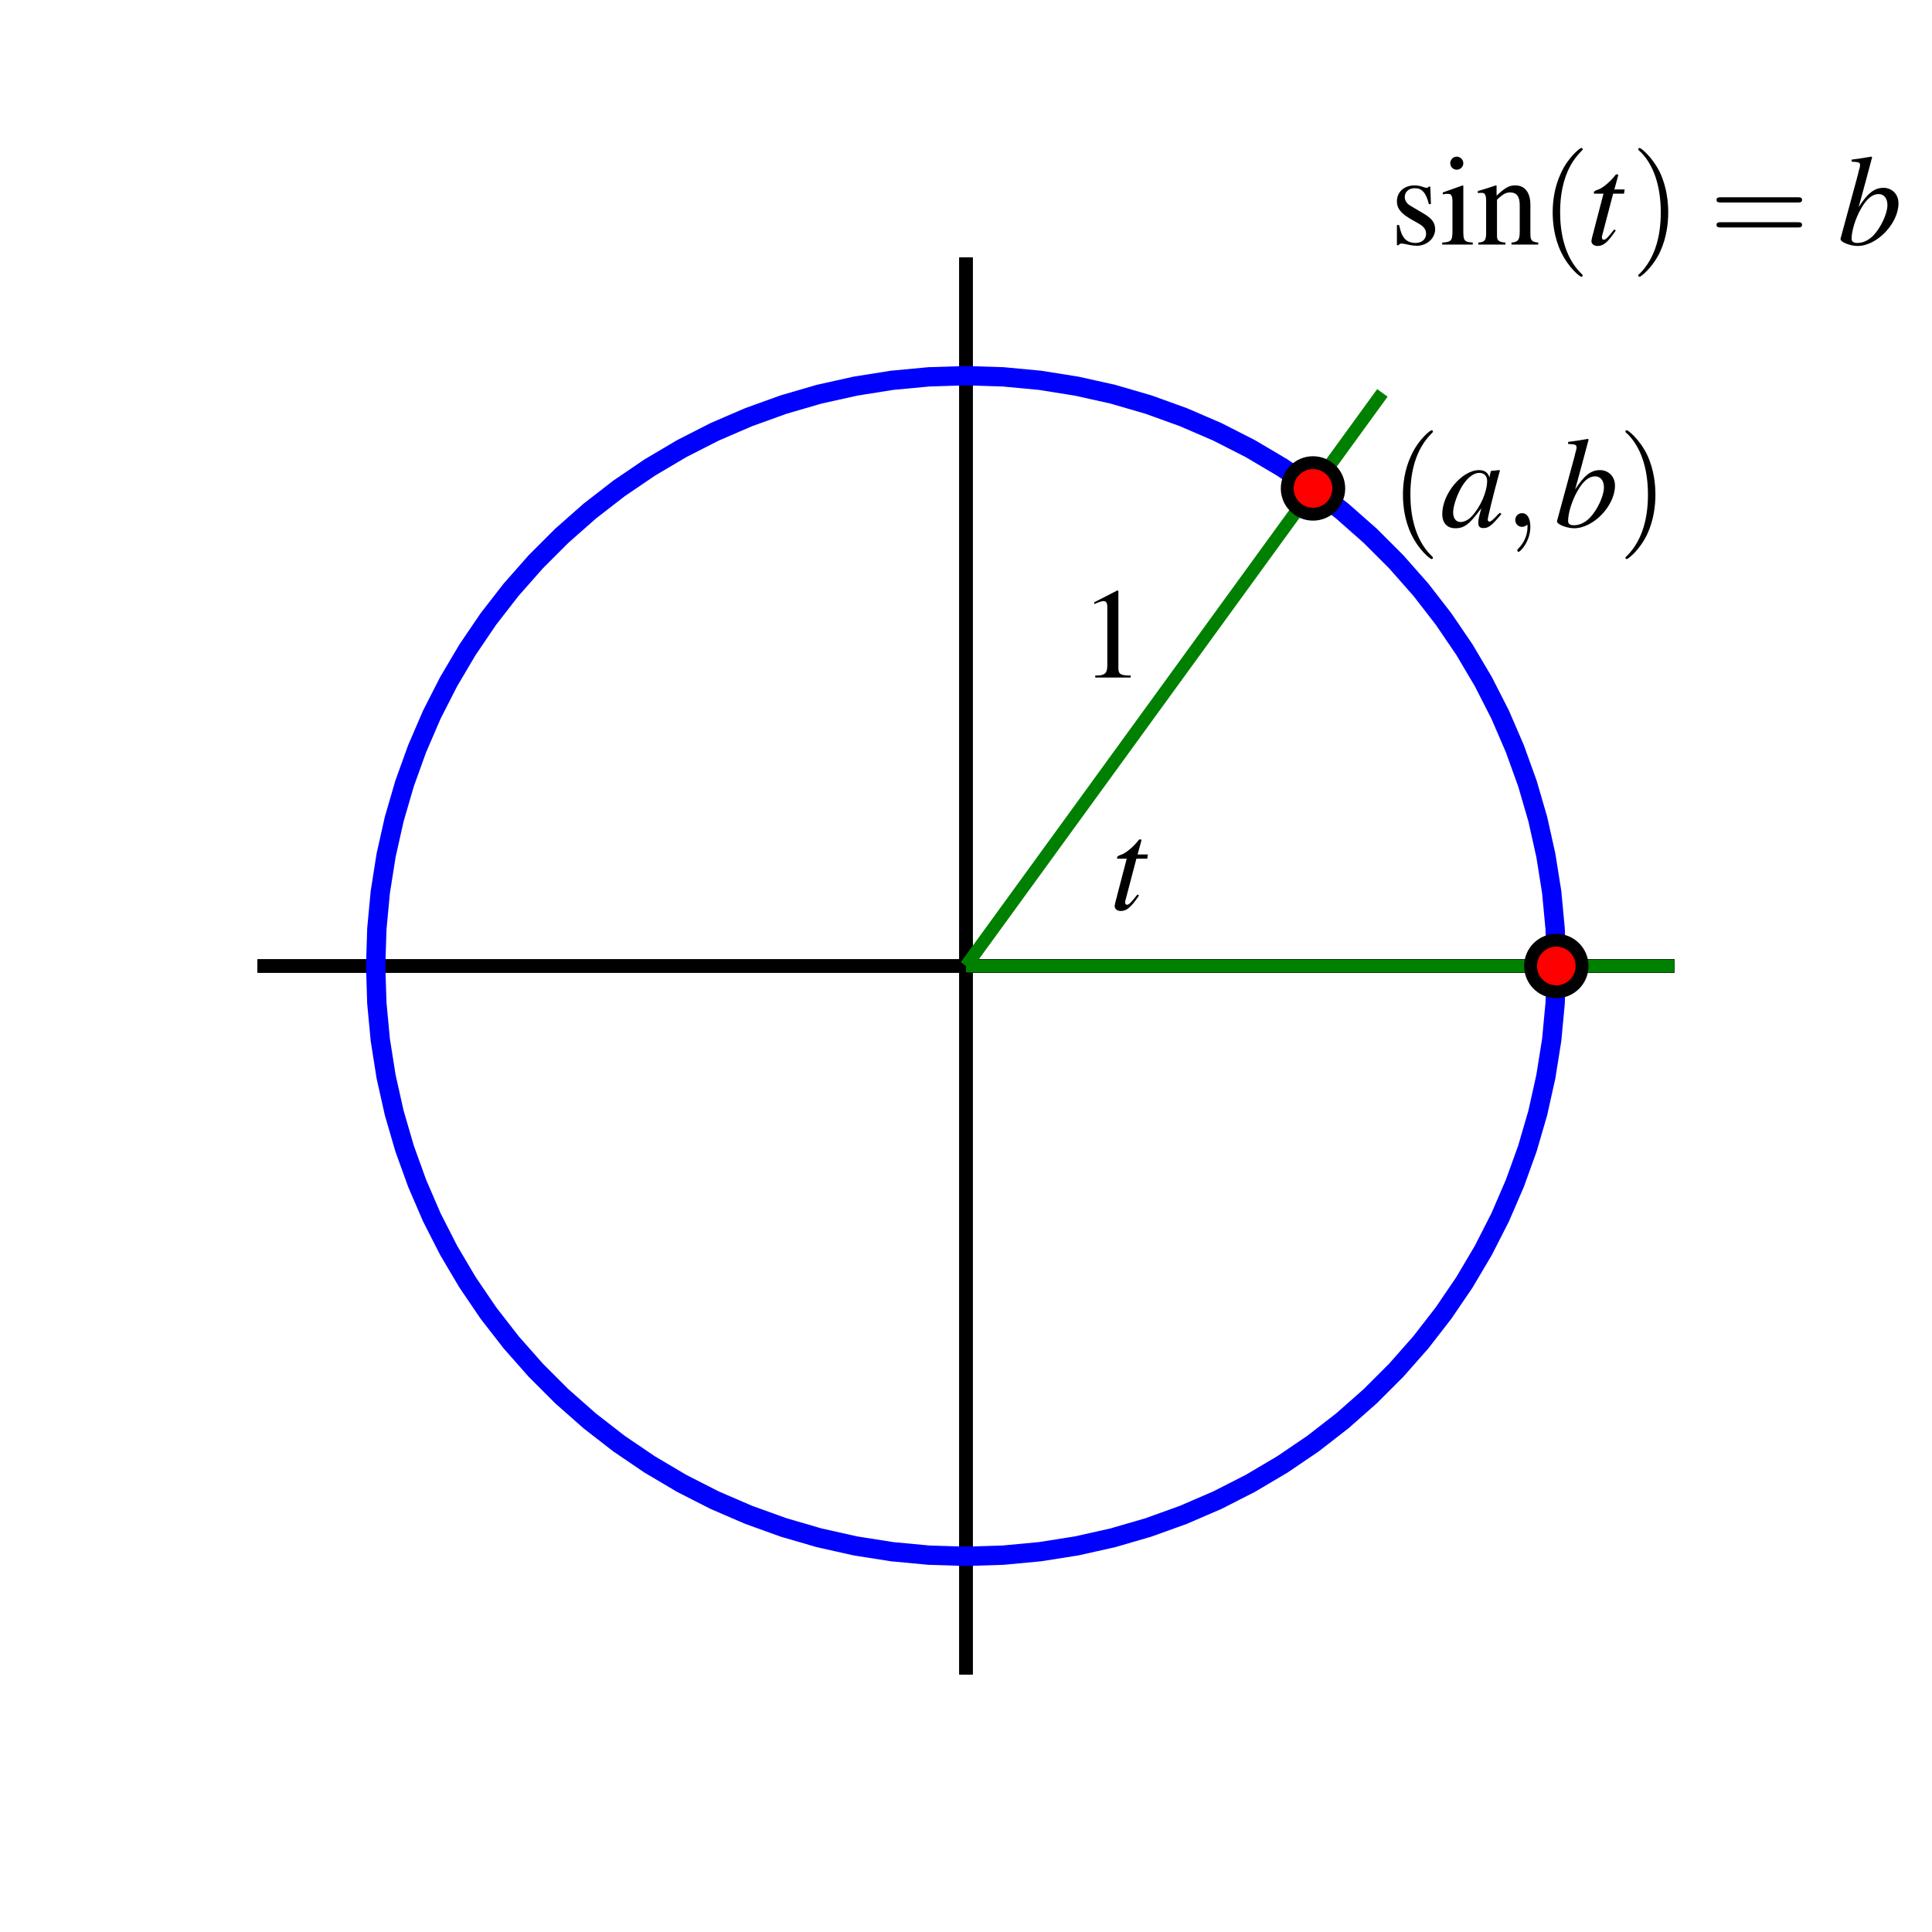
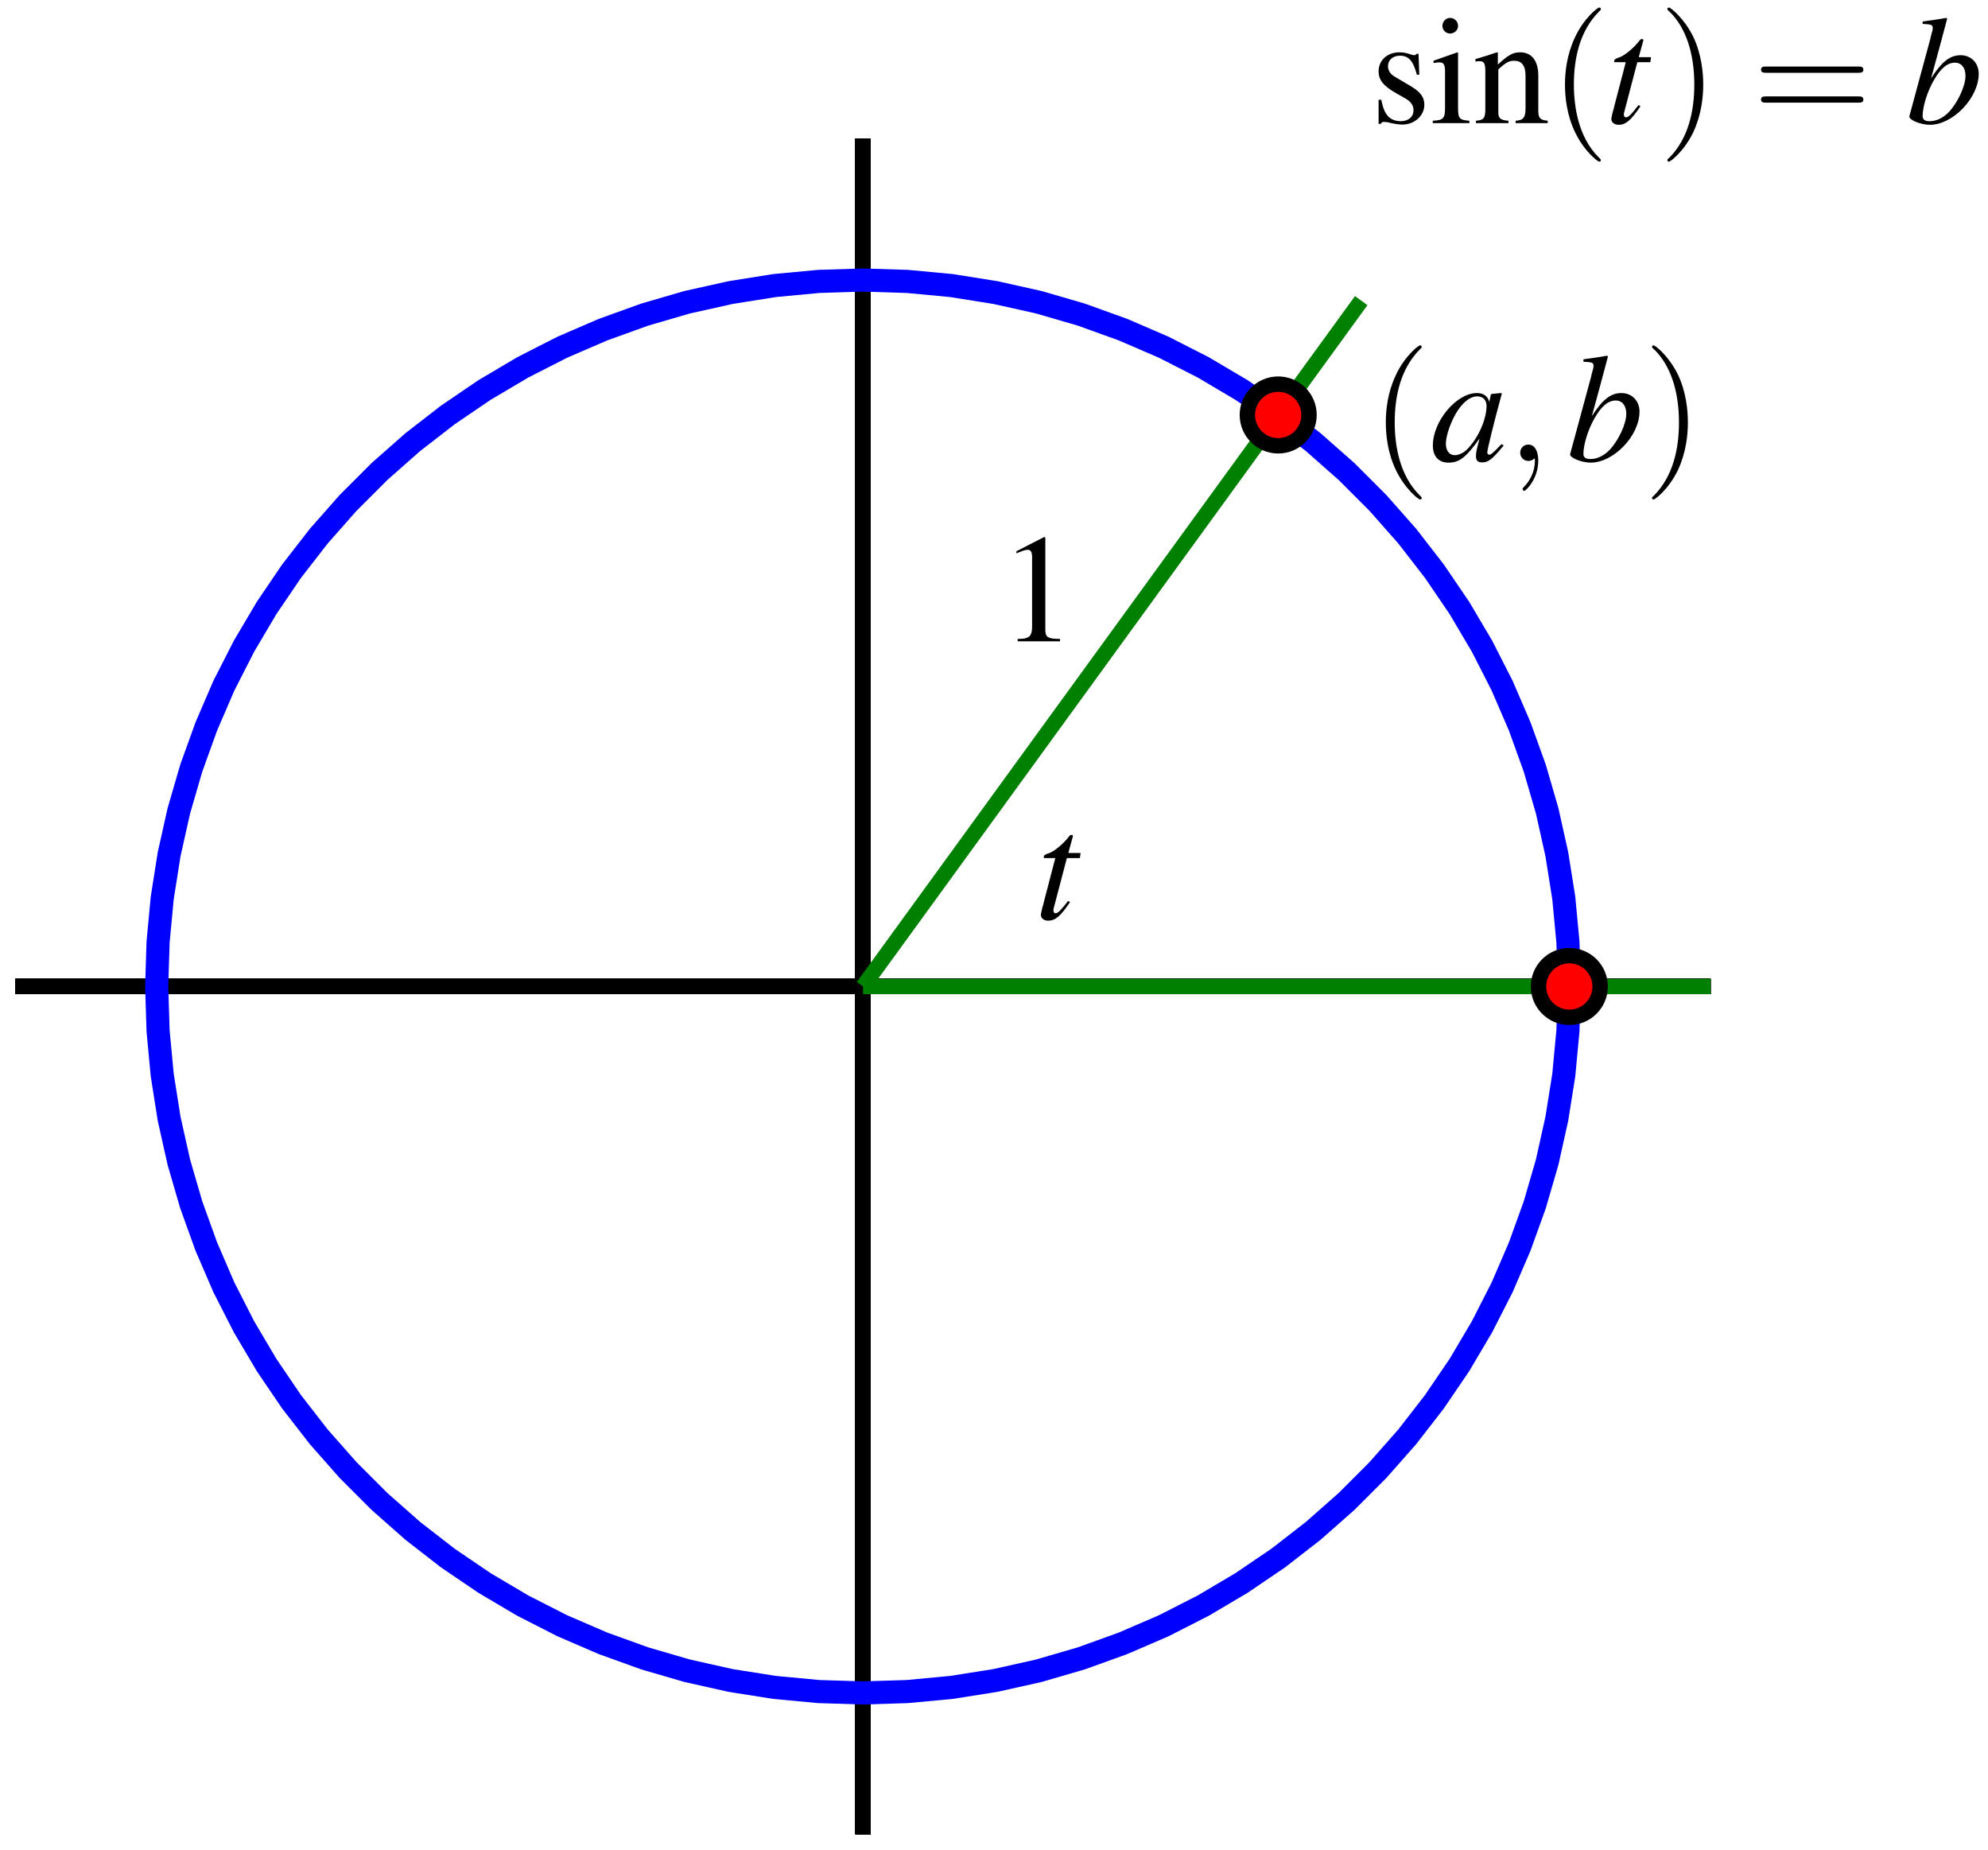
- <svg xmlns="http://www.w3.org/2000/svg" xmlns:xlink="http://www.w3.org/1999/xlink" width="150pt" height="150pt" viewBox="0 0 150 150" version="1.1">
+ <svg xmlns="http://www.w3.org/2000/svg" xmlns:xlink="http://www.w3.org/1999/xlink" width="129pt" height="120pt" viewBox="0 0 129 120" version="1.1">
  <defs>
    <g>
      <symbol overflow="visible" id="glyph0-0">
        <path style="stroke:none;" d="" />
      </symbol>
      <symbol overflow="visible" id="glyph0-1">
        <path style="stroke:none;" d="M 3.312 2.406 C 3.312 2.375 3.312 2.344 3.141 2.188 C 1.891 0.922 1.562 -0.969 1.562 -2.5 C 1.562 -4.234 1.953 -5.984 3.188 -7.234 C 3.312 -7.344 3.312 -7.375 3.312 -7.406 C 3.312 -7.469 3.266 -7.5 3.203 -7.5 C 3.109 -7.5 2.203 -6.812 1.625 -5.547 C 1.109 -4.453 0.984 -3.344 0.984 -2.5 C 0.984 -1.719 1.094 -0.516 1.656 0.625 C 2.25 1.844 3.109 2.5 3.203 2.5 C 3.266 2.5 3.312 2.469 3.312 2.406 Z M 3.312 2.406 " />
      </symbol>
      <symbol overflow="visible" id="glyph0-2">
        <path style="stroke:none;" d="M 2.891 -2.5 C 2.891 -3.281 2.781 -4.484 2.234 -5.625 C 1.625 -6.844 0.766 -7.5 0.672 -7.5 C 0.609 -7.5 0.562 -7.453 0.562 -7.406 C 0.562 -7.375 0.562 -7.344 0.766 -7.172 C 1.734 -6.188 2.312 -4.594 2.312 -2.5 C 2.312 -0.797 1.938 0.969 0.703 2.234 C 0.562 2.344 0.562 2.375 0.562 2.406 C 0.562 2.453 0.609 2.5 0.672 2.5 C 0.766 2.5 1.672 1.812 2.266 0.547 C 2.766 -0.547 2.891 -1.656 2.891 -2.5 Z M 2.891 -2.5 " />
      </symbol>
      <symbol overflow="visible" id="glyph0-3">
        <path style="stroke:none;" d="M 6.875 -3.266 C 7.016 -3.266 7.203 -3.266 7.203 -3.469 C 7.203 -3.672 7.016 -3.672 6.875 -3.672 L 0.891 -3.672 C 0.75 -3.672 0.562 -3.672 0.562 -3.469 C 0.562 -3.266 0.75 -3.266 0.906 -3.266 Z M 6.875 -1.328 C 7.016 -1.328 7.203 -1.328 7.203 -1.531 C 7.203 -1.734 7.016 -1.734 6.875 -1.734 L 0.906 -1.734 C 0.75 -1.734 0.562 -1.734 0.562 -1.531 C 0.562 -1.328 0.75 -1.328 0.891 -1.328 Z M 6.875 -1.328 " />
      </symbol>
      <symbol overflow="visible" id="glyph1-0">
        <path style="stroke:none;" d="" />
      </symbol>
      <symbol overflow="visible" id="glyph1-1">
        <path style="stroke:none;" d="M 4.641 -1.094 C 4.484 -0.953 4.438 -0.906 4.359 -0.812 C 4.062 -0.516 3.938 -0.406 3.844 -0.406 C 3.766 -0.406 3.703 -0.469 3.703 -0.547 C 3.703 -0.734 4.125 -2.453 4.594 -4.172 C 4.625 -4.266 4.625 -4.297 4.656 -4.375 L 4.578 -4.406 L 3.969 -4.344 L 3.938 -4.312 L 3.828 -3.828 C 3.75 -4.203 3.453 -4.406 3.031 -4.406 C 1.703 -4.406 0.172 -2.578 0.172 -1 C 0.172 -0.297 0.547 0.109 1.188 0.109 C 1.891 0.109 2.312 -0.219 3.203 -1.453 C 3 -0.688 2.969 -0.547 2.969 -0.312 C 2.969 -0.016 3.094 0.094 3.375 0.094 C 3.766 0.094 4.016 -0.094 4.766 -1 Z M 3.094 -4.188 C 3.438 -4.172 3.656 -3.938 3.656 -3.578 C 3.656 -2.734 3.156 -1.562 2.453 -0.812 C 2.219 -0.547 1.875 -0.375 1.594 -0.375 C 1.234 -0.375 1.016 -0.672 1.016 -1.125 C 1.016 -1.672 1.391 -2.703 1.812 -3.312 C 2.219 -3.906 2.688 -4.219 3.094 -4.188 Z M 3.094 -4.188 " />
      </symbol>
      <symbol overflow="visible" id="glyph1-2">
        <path style="stroke:none;" d="M 1.094 -6.438 C 1.688 -6.406 1.75 -6.375 1.75 -6.156 C 1.75 -6.062 1.719 -5.953 1.656 -5.734 C 1.641 -5.656 1.625 -5.594 1.609 -5.547 L 1.594 -5.469 L 0.234 -0.453 L 0.234 -0.422 C 0.234 -0.188 1 0.109 1.562 0.109 C 3.062 0.109 4.734 -1.641 4.734 -3.203 C 4.734 -3.906 4.234 -4.406 3.562 -4.406 C 2.875 -4.406 2.344 -4 1.641 -2.906 C 2.156 -4.797 2.234 -5.062 2.688 -6.781 L 2.625 -6.828 C 2.125 -6.734 1.766 -6.688 1.094 -6.594 Z M 3.188 -3.922 C 3.609 -3.922 3.875 -3.594 3.875 -3.062 C 3.875 -2.406 3.375 -1.328 2.781 -0.703 C 2.406 -0.328 1.984 -0.125 1.547 -0.125 C 1.234 -0.125 1.094 -0.234 1.094 -0.453 C 1.094 -1.062 1.391 -2.031 1.812 -2.766 C 2.25 -3.547 2.703 -3.922 3.188 -3.922 Z M 3.188 -3.922 " />
      </symbol>
      <symbol overflow="visible" id="glyph1-3">
        <path style="stroke:none;" d="M 2.953 -4.281 L 2.156 -4.281 L 2.438 -5.312 C 2.453 -5.328 2.453 -5.344 2.453 -5.359 C 2.453 -5.438 2.422 -5.453 2.375 -5.453 C 2.312 -5.453 2.281 -5.453 2.219 -5.375 C 1.828 -4.859 1.203 -4.359 0.891 -4.266 C 0.641 -4.188 0.562 -4.125 0.562 -4.016 C 0.562 -4.016 0.562 -3.984 0.578 -3.953 L 1.312 -3.953 L 0.594 -1.203 C 0.578 -1.125 0.562 -1.094 0.547 -1 C 0.453 -0.703 0.375 -0.344 0.375 -0.266 C 0.375 -0.047 0.578 0.109 0.844 0.109 C 1.312 0.109 1.641 -0.172 2.266 -1.094 L 2.141 -1.172 C 1.656 -0.547 1.484 -0.375 1.328 -0.375 C 1.234 -0.375 1.188 -0.453 1.188 -0.578 C 1.188 -0.594 1.188 -0.594 1.188 -0.625 L 2.062 -3.953 L 2.906 -3.953 Z M 2.953 -4.281 " />
      </symbol>
      <symbol overflow="visible" id="glyph2-0">
        <path style="stroke:none;" d="" />
      </symbol>
      <symbol overflow="visible" id="glyph2-1">
        <path style="stroke:none;" d="M 2.031 -0.016 C 2.031 -0.672 1.781 -1.062 1.391 -1.062 C 1.062 -1.062 0.859 -0.812 0.859 -0.531 C 0.859 -0.266 1.062 0 1.391 0 C 1.516 0 1.641 -0.047 1.734 -0.125 C 1.766 -0.156 1.781 -0.156 1.797 -0.156 C 1.797 -0.156 1.812 -0.156 1.812 -0.016 C 1.812 0.734 1.453 1.328 1.125 1.656 C 1.016 1.766 1.016 1.797 1.016 1.812 C 1.016 1.891 1.062 1.938 1.125 1.938 C 1.234 1.938 2.031 1.156 2.031 -0.016 Z M 2.031 -0.016 " />
      </symbol>
      <symbol overflow="visible" id="glyph3-0">
        <path style="stroke:none;" d="" />
      </symbol>
      <symbol overflow="visible" id="glyph3-1">
        <path style="stroke:none;" d="M 3.156 -3.141 L 3.109 -4.5 L 3 -4.5 L 2.984 -4.484 C 2.891 -4.406 2.875 -4.406 2.844 -4.406 C 2.781 -4.406 2.688 -4.422 2.562 -4.469 C 2.344 -4.547 2.125 -4.594 1.875 -4.594 C 1.078 -4.594 0.516 -4.078 0.516 -3.359 C 0.516 -2.797 0.828 -2.406 1.688 -1.922 L 2.266 -1.594 C 2.609 -1.391 2.781 -1.156 2.781 -0.844 C 2.781 -0.406 2.453 -0.125 1.953 -0.125 C 1.609 -0.125 1.297 -0.25 1.109 -0.469 C 0.906 -0.719 0.812 -0.953 0.688 -1.516 L 0.516 -1.516 L 0.516 0.047 L 0.656 0.047 C 0.719 -0.062 0.766 -0.078 0.875 -0.078 C 0.969 -0.078 1.109 -0.062 1.344 0 C 1.625 0.062 1.891 0.094 2.062 0.094 C 2.844 0.094 3.484 -0.484 3.484 -1.188 C 3.484 -1.688 3.234 -2.016 2.641 -2.375 L 1.562 -3.016 C 1.281 -3.172 1.125 -3.422 1.125 -3.688 C 1.125 -4.094 1.438 -4.375 1.906 -4.375 C 2.469 -4.375 2.766 -4.031 3 -3.141 Z M 3.156 -3.141 " />
      </symbol>
      <symbol overflow="visible" id="glyph3-2">
        <path style="stroke:none;" d="M 1.75 -4.594 L 0.203 -4.047 L 0.203 -3.906 L 0.281 -3.906 C 0.406 -3.938 0.531 -3.938 0.625 -3.938 C 0.859 -3.938 0.953 -3.781 0.953 -3.344 L 0.953 -1.016 C 0.953 -0.297 0.844 -0.188 0.156 -0.156 L 0.156 0 L 2.531 0 L 2.531 -0.156 C 1.875 -0.203 1.797 -0.297 1.797 -1.016 L 1.797 -4.562 Z M 1.281 -6.828 C 1.016 -6.828 0.781 -6.594 0.781 -6.312 C 0.781 -6.047 1 -5.812 1.281 -5.812 C 1.562 -5.812 1.797 -6.031 1.797 -6.312 C 1.797 -6.594 1.562 -6.828 1.281 -6.828 Z M 1.281 -6.828 " />
      </symbol>
      <symbol overflow="visible" id="glyph3-3">
        <path style="stroke:none;" d="M 0.156 -3.984 C 0.219 -4.016 0.312 -4.016 0.438 -4.016 C 0.703 -4.016 0.797 -3.875 0.797 -3.375 L 0.797 -0.906 C 0.797 -0.328 0.688 -0.188 0.188 -0.156 L 0.188 0 L 2.297 0 L 2.297 -0.156 C 1.797 -0.188 1.641 -0.312 1.641 -0.672 L 1.641 -3.484 C 2.125 -3.938 2.344 -4.047 2.672 -4.047 C 3.156 -4.047 3.406 -3.734 3.406 -3.078 L 3.406 -0.984 C 3.406 -0.359 3.266 -0.188 2.766 -0.156 L 2.766 0 L 4.844 0 L 4.844 -0.156 C 4.359 -0.203 4.234 -0.312 4.234 -0.812 L 4.234 -3.094 C 4.234 -4.047 3.797 -4.594 3.062 -4.594 C 2.594 -4.594 2.297 -4.438 1.609 -3.797 L 1.609 -4.578 L 1.547 -4.594 C 1.047 -4.422 0.703 -4.312 0.156 -4.156 Z M 0.156 -3.984 " />
      </symbol>
      <symbol overflow="visible" id="glyph3-4">
        <path style="stroke:none;" d="M 2.906 -6.766 L 1.109 -5.844 L 1.109 -5.703 C 1.234 -5.766 1.344 -5.797 1.375 -5.812 C 1.562 -5.891 1.734 -5.938 1.828 -5.938 C 2.047 -5.938 2.125 -5.781 2.125 -5.453 L 2.125 -0.938 C 2.125 -0.594 2.047 -0.375 1.891 -0.281 C 1.734 -0.188 1.594 -0.156 1.188 -0.156 L 1.188 0 L 3.938 0 L 3.938 -0.156 C 3.156 -0.156 2.984 -0.266 2.984 -0.734 L 2.984 -6.734 Z M 2.906 -6.766 " />
      </symbol>
    </g>
  </defs>
  <g id="surface1">
-     <path style="fill:none;stroke-width:10;stroke-linecap:butt;stroke-linejoin:miter;stroke:rgb(0%,0%,0%);stroke-opacity:1;stroke-miterlimit:10;" d="M 200 750 L 1300 750 M 750 200 L 750 1300 " transform="matrix(0.1,0,0,-0.1,0,150)" />
-     <path style="fill:none;stroke-width:10;stroke-linecap:butt;stroke-linejoin:miter;stroke:rgb(0%,0%,0%);stroke-opacity:1;stroke-miterlimit:10;" d="M 200 750 L 1300 750 M 750 200 L 750 1300 M 291.68 730 L 291.68 770 " transform="matrix(0.1,0,0,-0.1,0,150)" />
-     <path style="fill:none;stroke-width:10;stroke-linecap:butt;stroke-linejoin:miter;stroke:rgb(0%,0%,0%);stroke-opacity:1;stroke-miterlimit:10;" d="M 200 750 L 1300 750 M 750 200 L 750 1300 M 750 730 L 750 770 " transform="matrix(0.1,0,0,-0.1,0,150)" />
-     <path style="fill:none;stroke-width:10;stroke-linecap:butt;stroke-linejoin:miter;stroke:rgb(0%,0%,0%);stroke-opacity:1;stroke-miterlimit:10;" d="M 200 750 L 1300 750 M 750 200 L 750 1300 M 1208.32 730 L 1208.32 770 " transform="matrix(0.1,0,0,-0.1,0,150)" />
-     <path style="fill:none;stroke-width:10;stroke-linecap:butt;stroke-linejoin:miter;stroke:rgb(0%,0%,0%);stroke-opacity:1;stroke-miterlimit:10;" d="M 200 750 L 1300 750 M 750 200 L 750 1300 M 730 291.68 L 770 291.68 " transform="matrix(0.1,0,0,-0.1,0,150)" />
-     <path style="fill:none;stroke-width:10;stroke-linecap:butt;stroke-linejoin:miter;stroke:rgb(0%,0%,0%);stroke-opacity:1;stroke-miterlimit:10;" d="M 200 750 L 1300 750 M 750 200 L 750 1300 M 730 750 L 770 750 " transform="matrix(0.1,0,0,-0.1,0,150)" />
-     <path style="fill:none;stroke-width:10;stroke-linecap:butt;stroke-linejoin:miter;stroke:rgb(0%,0%,0%);stroke-opacity:1;stroke-miterlimit:10;" d="M 200 750 L 1300 750 M 750 200 L 750 1300 M 730 1208.32 L 770 1208.32 " transform="matrix(0.1,0,0,-0.1,0,150)" />
-     <path style="fill:none;stroke-width:10;stroke-linecap:butt;stroke-linejoin:miter;stroke:rgb(0%,50%,0%);stroke-opacity:1;stroke-miterlimit:10;" d="M 750 750 L 1300 750 " transform="matrix(0.1,0,0,-0.1,0,150)" />
-     <path style="fill:none;stroke-width:10;stroke-linecap:butt;stroke-linejoin:miter;stroke:rgb(0%,50%,0%);stroke-opacity:1;stroke-miterlimit:10;" d="M 750 750 L 1073.281 1194.961 " transform="matrix(0.1,0,0,-0.1,0,150)" />
+     <path style="fill:none;stroke-width:10;stroke-linecap:butt;stroke-linejoin:miter;stroke:rgb(0%,0%,0%);stroke-opacity:1;stroke-miterlimit:10;" d="M 200 750 L 1300 750 M 750 200 L 750 1300 " transform="matrix(0.1,0,0,-0.1,-19,139)" />
+     <path style="fill:none;stroke-width:10;stroke-linecap:butt;stroke-linejoin:miter;stroke:rgb(0%,0%,0%);stroke-opacity:1;stroke-miterlimit:10;" d="M 200 750 L 1300 750 M 750 200 L 750 1300 M 291.68 730 L 291.68 770 " transform="matrix(0.1,0,0,-0.1,-19,139)" />
+     <path style="fill:none;stroke-width:10;stroke-linecap:butt;stroke-linejoin:miter;stroke:rgb(0%,0%,0%);stroke-opacity:1;stroke-miterlimit:10;" d="M 200 750 L 1300 750 M 750 200 L 750 1300 M 750 730 L 750 770 " transform="matrix(0.1,0,0,-0.1,-19,139)" />
+     <path style="fill:none;stroke-width:10;stroke-linecap:butt;stroke-linejoin:miter;stroke:rgb(0%,0%,0%);stroke-opacity:1;stroke-miterlimit:10;" d="M 200 750 L 1300 750 M 750 200 L 750 1300 M 1208.32 730 L 1208.32 770 " transform="matrix(0.1,0,0,-0.1,-19,139)" />
+     <path style="fill:none;stroke-width:10;stroke-linecap:butt;stroke-linejoin:miter;stroke:rgb(0%,0%,0%);stroke-opacity:1;stroke-miterlimit:10;" d="M 200 750 L 1300 750 M 750 200 L 750 1300 M 730 291.68 L 770 291.68 " transform="matrix(0.1,0,0,-0.1,-19,139)" />
+     <path style="fill:none;stroke-width:10;stroke-linecap:butt;stroke-linejoin:miter;stroke:rgb(0%,0%,0%);stroke-opacity:1;stroke-miterlimit:10;" d="M 200 750 L 1300 750 M 750 200 L 750 1300 M 730 750 L 770 750 " transform="matrix(0.1,0,0,-0.1,-19,139)" />
+     <path style="fill:none;stroke-width:10;stroke-linecap:butt;stroke-linejoin:miter;stroke:rgb(0%,0%,0%);stroke-opacity:1;stroke-miterlimit:10;" d="M 200 750 L 1300 750 M 750 200 L 750 1300 M 730 1208.32 L 770 1208.32 " transform="matrix(0.1,0,0,-0.1,-19,139)" />
+     <path style="fill:none;stroke-width:10;stroke-linecap:butt;stroke-linejoin:miter;stroke:rgb(0%,50%,0%);stroke-opacity:1;stroke-miterlimit:10;" d="M 750 750 L 1300 750 " transform="matrix(0.1,0,0,-0.1,-19,139)" />
+     <path style="fill:none;stroke-width:10;stroke-linecap:butt;stroke-linejoin:miter;stroke:rgb(0%,50%,0%);stroke-opacity:1;stroke-miterlimit:10;" d="M 750 750 L 1073.281 1194.961 " transform="matrix(0.1,0,0,-0.1,-19,139)" />
    <g style="fill:rgb(0%,0%,0%);fill-opacity:1;">
-       <use xlink:href="#glyph0-1" x="107.94" y="40.905" />
+       <use xlink:href="#glyph0-1" x="88.94" y="29.905" />
    </g>
    <g style="fill:rgb(0%,0%,0%);fill-opacity:1;">
-       <use xlink:href="#glyph1-1" x="111.805" y="40.905" />
+       <use xlink:href="#glyph1-1" x="92.805" y="29.905" />
    </g>
    <g style="fill:rgb(0%,0%,0%);fill-opacity:1;">
-       <use xlink:href="#glyph2-1" x="116.786" y="40.905" />
+       <use xlink:href="#glyph2-1" x="97.786" y="29.905" />
    </g>
    <g style="fill:rgb(0%,0%,0%);fill-opacity:1;">
-       <use xlink:href="#glyph1-2" x="120.653" y="40.905" />
+       <use xlink:href="#glyph1-2" x="101.653" y="29.905" />
    </g>
    <g style="fill:rgb(0%,0%,0%);fill-opacity:1;">
-       <use xlink:href="#glyph0-2" x="125.635" y="40.905" />
+       <use xlink:href="#glyph0-2" x="106.635" y="29.905" />
    </g>
    <g style="fill:rgb(0%,0%,0%);fill-opacity:1;">
-       <use xlink:href="#glyph3-1" x="107.94" y="18.988" />
+       <use xlink:href="#glyph3-1" x="88.94" y="7.988" />
    </g>
    <g style="fill:rgb(0%,0%,0%);fill-opacity:1;">
-       <use xlink:href="#glyph3-2" x="111.815" y="18.988" />
+       <use xlink:href="#glyph3-2" x="92.815" y="7.988" />
    </g>
    <g style="fill:rgb(0%,0%,0%);fill-opacity:1;">
-       <use xlink:href="#glyph3-3" x="114.585" y="18.988" />
+       <use xlink:href="#glyph3-3" x="95.585" y="7.988" />
    </g>
    <g style="fill:rgb(0%,0%,0%);fill-opacity:1;">
-       <use xlink:href="#glyph0-1" x="119.566" y="18.988" />
+       <use xlink:href="#glyph0-1" x="100.566" y="7.988" />
    </g>
    <g style="fill:rgb(0%,0%,0%);fill-opacity:1;">
-       <use xlink:href="#glyph1-3" x="123.183" y="18.988" />
+       <use xlink:href="#glyph1-3" x="104.183" y="7.988" />
    </g>
    <g style="fill:rgb(0%,0%,0%);fill-opacity:1;">
-       <use xlink:href="#glyph0-2" x="126.63" y="18.988" />
+       <use xlink:href="#glyph0-2" x="107.63" y="7.988" />
    </g>
    <g style="fill:rgb(0%,0%,0%);fill-opacity:1;">
-       <use xlink:href="#glyph0-3" x="132.709" y="18.988" />
+       <use xlink:href="#glyph0-3" x="113.709" y="7.988" />
    </g>
    <g style="fill:rgb(0%,0%,0%);fill-opacity:1;">
-       <use xlink:href="#glyph1-2" x="142.664" y="18.988" />
+       <use xlink:href="#glyph1-2" x="123.664" y="7.988" />
    </g>
    <g style="fill:rgb(0%,0%,0%);fill-opacity:1;">
-       <use xlink:href="#glyph3-4" x="83.847" y="52.606" />
+       <use xlink:href="#glyph3-4" x="64.847" y="41.606" />
    </g>
    <g style="fill:rgb(0%,0%,0%);fill-opacity:1;">
-       <use xlink:href="#glyph1-3" x="86.167" y="70.621" />
+       <use xlink:href="#glyph1-3" x="67.167" y="59.621" />
    </g>
-     <path style="fill:none;stroke-width:15;stroke-linecap:butt;stroke-linejoin:miter;stroke:rgb(0%,0%,100%);stroke-opacity:1;stroke-miterlimit:10;" d="M 1208.32 750 L 1207.422 778.789 L 1204.727 807.461 L 1200.195 835.898 L 1193.945 863.984 L 1185.898 891.641 L 1176.133 918.711 L 1164.727 945.156 L 1151.641 970.82 L 1136.992 995.586 L 1120.781 1019.414 L 1103.164 1042.148 L 1084.102 1063.75 L 1063.75 1084.102 L 1042.148 1103.164 L 1019.414 1120.781 L 995.586 1136.992 L 970.82 1151.641 L 945.156 1164.727 L 918.711 1176.133 L 891.641 1185.898 L 863.984 1193.945 L 835.898 1200.195 L 807.461 1204.727 L 778.789 1207.422 L 750 1208.32 L 721.211 1207.422 L 692.539 1204.727 L 664.102 1200.195 L 636.016 1193.945 L 608.359 1185.898 L 581.289 1176.133 L 554.844 1164.727 L 529.18 1151.641 L 504.414 1136.992 L 480.586 1120.781 L 457.852 1103.164 L 436.25 1084.102 L 415.898 1063.75 L 396.836 1042.148 L 379.18 1019.414 L 363.008 995.586 L 348.359 970.82 L 335.273 945.156 L 323.867 918.711 L 314.102 891.641 L 306.055 863.984 L 299.766 835.898 L 295.273 807.461 L 292.578 778.789 L 291.68 750 L 292.578 721.211 L 295.273 692.539 L 299.766 664.102 L 306.055 636.016 L 314.102 608.359 L 323.867 581.289 L 335.273 554.844 L 348.359 529.18 L 363.008 504.414 L 379.18 480.586 L 396.836 457.852 L 415.898 436.25 L 436.25 415.898 L 457.852 396.836 L 480.586 379.18 L 504.414 363.008 L 529.18 348.359 L 554.844 335.273 L 581.289 323.867 L 608.359 314.102 L 636.016 306.055 L 664.102 299.766 L 692.539 295.273 L 721.211 292.578 L 750 291.68 L 778.789 292.578 L 807.461 295.273 L 835.898 299.766 L 863.984 306.055 L 891.641 314.102 L 918.711 323.867 L 945.156 335.273 L 970.82 348.359 L 995.586 363.008 L 1019.414 379.18 L 1042.148 396.836 L 1063.75 415.898 L 1084.102 436.25 L 1103.164 457.852 L 1120.781 480.586 L 1136.992 504.414 L 1151.641 529.18 L 1164.727 554.844 L 1176.133 581.289 L 1185.898 608.359 L 1193.945 636.016 L 1200.195 664.102 L 1204.727 692.539 L 1207.422 721.211 L 1208.32 750 " transform="matrix(0.1,0,0,-0.1,0,150)" />
-     <path style=" stroke:none;fill-rule:nonzero;fill:rgb(100%,0%,0%);fill-opacity:1;" d="M 103.941 37.922 C 103.941 36.816 103.047 35.922 101.941 35.922 C 100.836 35.922 99.941 36.816 99.941 37.922 C 99.941 39.023 100.836 39.922 101.941 39.922 C 103.047 39.922 103.941 39.023 103.941 37.922 " />
-     <path style="fill:none;stroke-width:10;stroke-linecap:butt;stroke-linejoin:miter;stroke:rgb(0%,0%,0%);stroke-opacity:1;stroke-miterlimit:10;" d="M 1039.414 1120.781 C 1039.414 1131.836 1030.469 1140.781 1019.414 1140.781 C 1008.359 1140.781 999.414 1131.836 999.414 1120.781 C 999.414 1109.766 1008.359 1100.781 1019.414 1100.781 C 1030.469 1100.781 1039.414 1109.766 1039.414 1120.781 Z M 1039.414 1120.781 " transform="matrix(0.1,0,0,-0.1,0,150)" />
-     <path style=" stroke:none;fill-rule:nonzero;fill:rgb(100%,0%,0%);fill-opacity:1;" d="M 122.832 75 C 122.832 73.895 121.938 73 120.832 73 C 119.73 73 118.832 73.895 118.832 75 C 118.832 76.105 119.73 77 120.832 77 C 121.938 77 122.832 76.105 122.832 75 " />
-     <path style="fill:none;stroke-width:10;stroke-linecap:butt;stroke-linejoin:miter;stroke:rgb(0%,0%,0%);stroke-opacity:1;stroke-miterlimit:10;" d="M 1228.32 750 C 1228.32 761.055 1219.375 770 1208.32 770 C 1197.305 770 1188.32 761.055 1188.32 750 C 1188.32 738.945 1197.305 730 1208.32 730 C 1219.375 730 1228.32 738.945 1228.32 750 Z M 1228.32 750 " transform="matrix(0.1,0,0,-0.1,0,150)" />
+     <path style="fill:none;stroke-width:15;stroke-linecap:butt;stroke-linejoin:miter;stroke:rgb(0%,0%,100%);stroke-opacity:1;stroke-miterlimit:10;" d="M 1208.32 750 L 1207.422 778.789 L 1204.727 807.461 L 1200.195 835.898 L 1193.945 863.984 L 1185.898 891.641 L 1176.133 918.711 L 1164.727 945.156 L 1151.641 970.82 L 1136.992 995.586 L 1120.781 1019.414 L 1103.164 1042.148 L 1084.102 1063.75 L 1063.75 1084.102 L 1042.148 1103.164 L 1019.414 1120.781 L 995.586 1136.992 L 970.82 1151.641 L 945.156 1164.727 L 918.711 1176.133 L 891.641 1185.898 L 863.984 1193.945 L 835.898 1200.195 L 807.461 1204.727 L 778.789 1207.422 L 750 1208.32 L 721.211 1207.422 L 692.539 1204.727 L 664.102 1200.195 L 636.016 1193.945 L 608.359 1185.898 L 581.289 1176.133 L 554.844 1164.727 L 529.18 1151.641 L 504.414 1136.992 L 480.586 1120.781 L 457.852 1103.164 L 436.25 1084.102 L 415.898 1063.75 L 396.836 1042.148 L 379.18 1019.414 L 363.008 995.586 L 348.359 970.82 L 335.273 945.156 L 323.867 918.711 L 314.102 891.641 L 306.055 863.984 L 299.766 835.898 L 295.273 807.461 L 292.578 778.789 L 291.68 750 L 292.578 721.211 L 295.273 692.539 L 299.766 664.102 L 306.055 636.016 L 314.102 608.359 L 323.867 581.289 L 335.273 554.844 L 348.359 529.18 L 363.008 504.414 L 379.18 480.586 L 396.836 457.852 L 415.898 436.25 L 436.25 415.898 L 457.852 396.836 L 480.586 379.18 L 504.414 363.008 L 529.18 348.359 L 554.844 335.273 L 581.289 323.867 L 608.359 314.102 L 636.016 306.055 L 664.102 299.766 L 692.539 295.273 L 721.211 292.578 L 750 291.68 L 778.789 292.578 L 807.461 295.273 L 835.898 299.766 L 863.984 306.055 L 891.641 314.102 L 918.711 323.867 L 945.156 335.273 L 970.82 348.359 L 995.586 363.008 L 1019.414 379.18 L 1042.148 396.836 L 1063.75 415.898 L 1084.102 436.25 L 1103.164 457.852 L 1120.781 480.586 L 1136.992 504.414 L 1151.641 529.18 L 1164.727 554.844 L 1176.133 581.289 L 1185.898 608.359 L 1193.945 636.016 L 1200.195 664.102 L 1204.727 692.539 L 1207.422 721.211 L 1208.32 750 " transform="matrix(0.1,0,0,-0.1,-19,139)" />
+     <path style=" stroke:none;fill-rule:nonzero;fill:rgb(100%,0%,0%);fill-opacity:1;" d="M 84.941 26.922 C 84.941 25.816 84.047 24.922 82.941 24.922 C 81.836 24.922 80.941 25.816 80.941 26.922 C 80.941 28.023 81.836 28.922 82.941 28.922 C 84.047 28.922 84.941 28.023 84.941 26.922 " />
+     <path style="fill:none;stroke-width:10;stroke-linecap:butt;stroke-linejoin:miter;stroke:rgb(0%,0%,0%);stroke-opacity:1;stroke-miterlimit:10;" d="M 1039.414 1120.781 C 1039.414 1131.836 1030.469 1140.781 1019.414 1140.781 C 1008.359 1140.781 999.414 1131.836 999.414 1120.781 C 999.414 1109.766 1008.359 1100.781 1019.414 1100.781 C 1030.469 1100.781 1039.414 1109.766 1039.414 1120.781 Z M 1039.414 1120.781 " transform="matrix(0.1,0,0,-0.1,-19,139)" />
+     <path style=" stroke:none;fill-rule:nonzero;fill:rgb(100%,0%,0%);fill-opacity:1;" d="M 103.832 64 C 103.832 62.895 102.938 62 101.832 62 C 100.73 62 99.832 62.895 99.832 64 C 99.832 65.105 100.73 66 101.832 66 C 102.938 66 103.832 65.105 103.832 64 " />
+     <path style="fill:none;stroke-width:10;stroke-linecap:butt;stroke-linejoin:miter;stroke:rgb(0%,0%,0%);stroke-opacity:1;stroke-miterlimit:10;" d="M 1228.32 750 C 1228.32 761.055 1219.375 770 1208.32 770 C 1197.305 770 1188.32 761.055 1188.32 750 C 1188.32 738.945 1197.305 730 1208.32 730 C 1219.375 730 1228.32 738.945 1228.32 750 Z M 1228.32 750 " transform="matrix(0.1,0,0,-0.1,-19,139)" />
  </g>
</svg>
